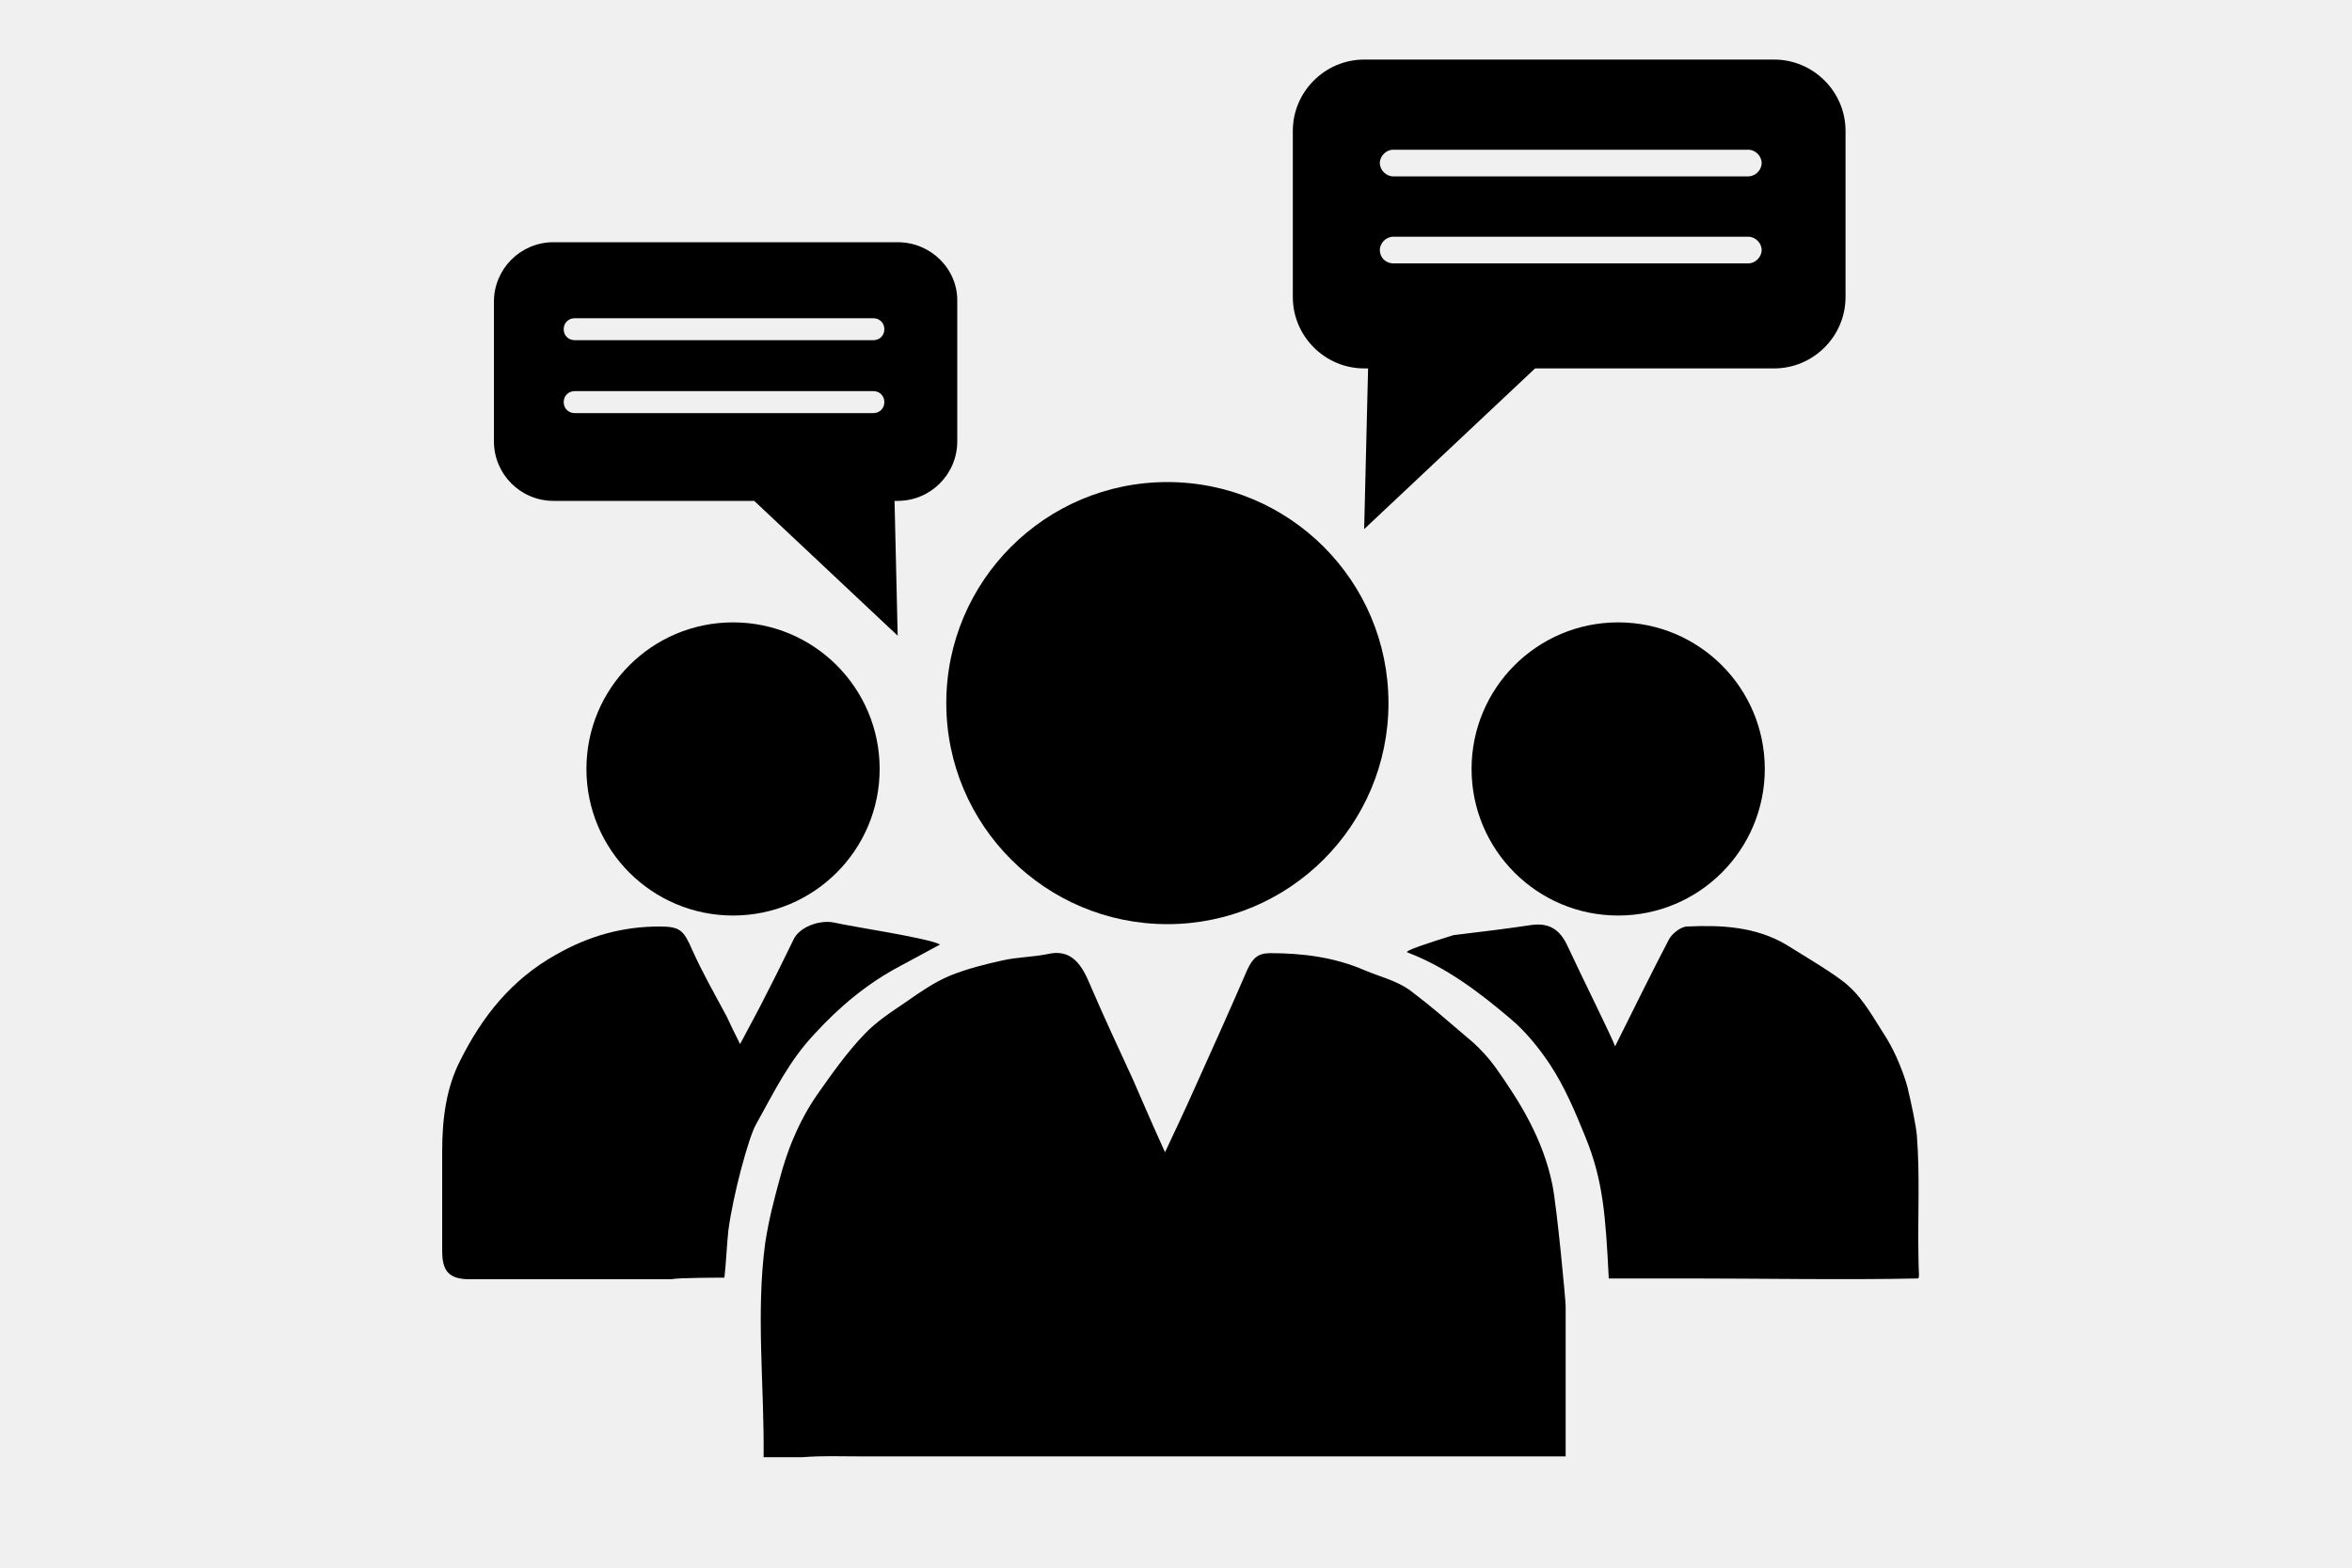
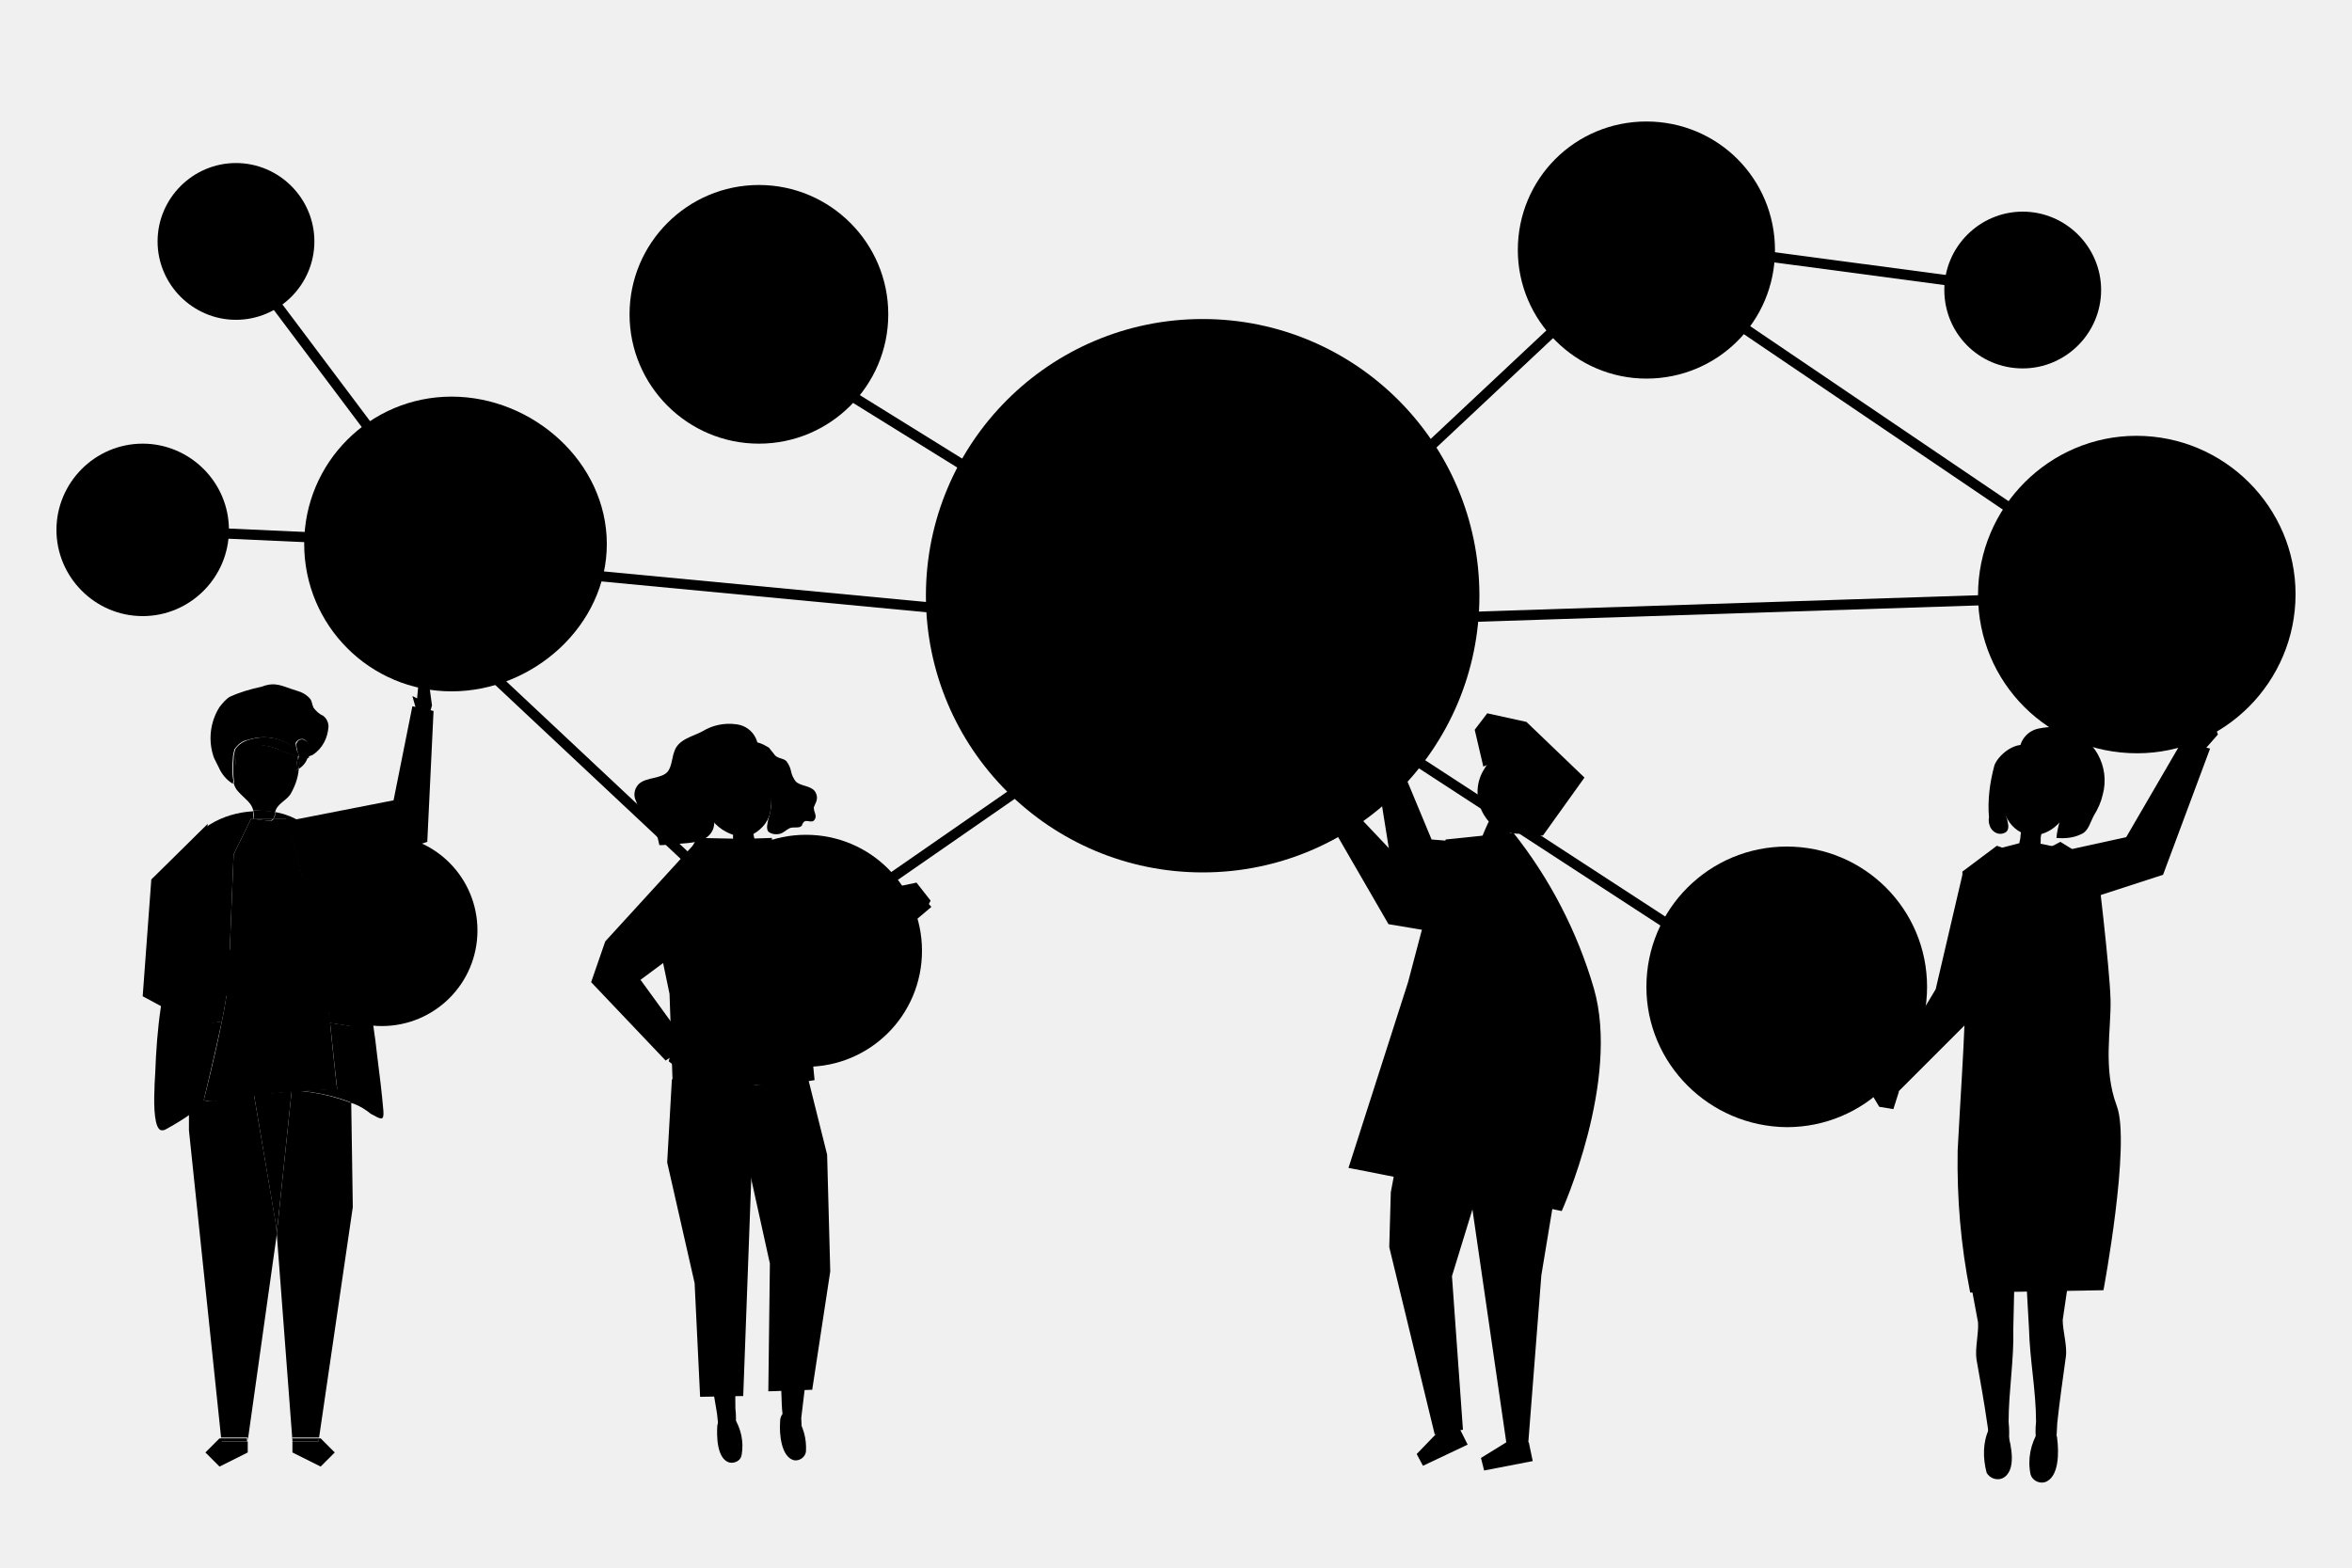
- <svg xmlns="http://www.w3.org/2000/svg" version="1.1" id="Layer_1" x="0px" y="0px" viewBox="0 0 300 200" style="enable-background:new 0 0 300 200;" xml:space="preserve">
-   <style type="text/css">
- 	.st0{fill:#FFFFFF;stroke:#000000;stroke-width:8;}
- 	.st1{fill:#FFFFFF;}
- 	.st2{fill:none;}
- </style>
-   <g>
-     <path d="M114.5,30.9H70.6c-4.2,0-7.6,3.4-7.6,7.6v17.8c0,4.2,3.4,7.6,7.6,7.6h25.6l18.3,17.2l-0.4-17.2h0.4c4.2,0,7.6-3.4,7.6-7.6   V38.5C122.2,34.3,118.7,30.9,114.5,30.9z M111.4,52.7H73.3c-0.8,0-1.4-0.6-1.4-1.4s0.6-1.4,1.4-1.4h38.1c0.8,0,1.4,0.6,1.4,1.4   S112.2,52.7,111.4,52.7z M111.4,43.4H73.3c-0.8,0-1.4-0.6-1.4-1.4s0.6-1.4,1.4-1.4h38.1c0.8,0,1.4,0.6,1.4,1.4   S112.2,43.4,111.4,43.4z" />
-   </g>
-   <g>
-     <path d="M164.9,16.7v21.2c0,5,4.1,9.1,9.1,9.1h0.5L174,67.5L195.8,47h30.5c5,0,9.1-4.1,9.1-9.1V16.7c0-5-4.1-9.1-9.1-9.1H174   C169,7.6,164.9,11.7,164.9,16.7z M176,31.9c0-0.9,0.8-1.7,1.7-1.7H223c0.9,0,1.7,0.8,1.7,1.7s-0.8,1.7-1.7,1.7h-45.3   C176.8,33.6,176,32.9,176,31.9z M176,20.8c0-0.9,0.8-1.7,1.7-1.7H223c0.9,0,1.7,0.8,1.7,1.7s-0.8,1.7-1.7,1.7h-45.3   C176.8,22.5,176,21.7,176,20.8z" />
-   </g>
-   <circle cx="148.9" cy="89.7" r="28.2" />
-   <circle cx="206.4" cy="98.1" r="18.7" />
-   <circle cx="93.5" cy="98.1" r="18.7" />
-   <g>
-     <path class="st2" d="M109.8,185.8c-2.5,0-5,0-7.5,0h94.6c0,0,0,0-0.1,0C167.8,185.8,138.8,185.8,109.8,185.8z" />
-     <path d="M109.8,185.8c29,0,58,0,87,0c0,0,0,0,0.1,0h2.8c0-6.4,0-12.8,0-19.2c0-0.7-1.1-12.5-1.7-15.5c-1.2-5.8-4.1-10.5-7.3-15   c-0.8-1.1-1.8-2.2-2.8-3.1c-3.9-3.3-4.7-4.1-8.1-6.7c-1.7-1.2-3.8-1.7-5.7-2.5c-3.9-1.7-8-2.2-12.1-2.2c-1.5,0-2.2,0.6-2.9,2.1   c-2.2,5.1-4.5,10.2-6.8,15.3c-1.1,2.5-2.3,5-3.7,8c-1.5-3.3-2.8-6.3-4.1-9.3c-1.9-4.1-3.8-8.2-5.6-12.4c-1.1-2.6-2.5-4.2-5.2-3.6   c-1.9,0.4-3.9,0.4-5.7,0.8c-2.3,0.5-4.7,1.1-6.9,2c-1.9,0.8-3.8,2.1-5.5,3.3c-1.9,1.3-3.8,2.5-5.4,4.2c-2.2,2.3-4.1,5-6,7.7   c-1.1,1.6-2.1,3.4-2.9,5.3c-0.8,1.8-1.4,3.7-1.9,5.6c-0.7,2.6-1.3,4.8-1.8,8c-1.2,9-0.1,18.2-0.2,27.3h5   C104.8,185.7,107.3,185.8,109.8,185.8z" />
-     <path d="M244.5,144.9c-0.1-1.3-0.7-4.1-1.2-6.2c-0.4-1.5-1.4-4.2-2.7-6.3c-1.5-2.3-2.8-4.8-4.8-6.6c-1.5-1.4-5.6-3.8-8-5.3   c-3.9-2.3-8.3-2.5-12.6-2.3c-0.8,0-1.9,0.9-2.3,1.6c-2.3,4.4-4.5,8.9-6.9,13.7c-0.2-0.8-4.3-9-6.1-12.9c-0.9-1.9-2.2-2.9-4.5-2.6   c-3.3,0.5-6.7,0.9-10,1.3c-3.2,1-6.3,2-5.9,2.2c5,1.9,9.2,5.1,13.2,8.5c1.9,1.6,3.6,3.7,5,5.8c1.9,2.9,3.2,6,4.5,9.2   c2.3,5.6,2.6,10.2,3,18.1c0,0,4.4,0,10.1,0c8.9,0,20.4,0.2,29.3,0c0.3,0,0.1-0.7,0.1-2.8C244.6,155.1,244.9,150,244.5,144.9z" />
-     <path d="M92.4,163c0.2-1.7,0.3-4.1,0.5-6c0.6-4.6,2.6-11.9,3.5-13.5c2.4-4.3,4.2-8.1,7.5-11.6c3.2-3.5,6.8-6.5,11-8.7   c1.7-0.9,3.3-1.8,5-2.7c-1.3-0.8-11.4-2.3-13.5-2.8c-1.9-0.4-4.5,0.6-5.2,2.2c-1.4,2.9-2.8,5.7-4.3,8.6c-0.8,1.5-1.6,3-2.5,4.7   c-0.7-1.4-1.2-2.4-1.7-3.5c-1.5-2.8-3.1-5.6-4.4-8.5c-1.1-2.5-1.5-3-4.2-3c-4.7,0-9,1.2-13.2,3.6c-5.7,3.2-9.4,7.9-12.2,13.5   c-1.8,3.5-2.3,7.5-2.3,11.6c0,4.2,0,8.5,0,12.7c0,2.6,0.9,3.6,3.5,3.6c8.6,0,17.2,0,25.8,0C86.3,163,92,163,92.4,163z" />
+ <svg xmlns="http://www.w3.org/2000/svg" enable-background="new 0 0 300 200" viewBox="0 0 300 200">
+   <clipPath id="a">
+     <path d="m7.2 15.5h285.6v173.7h-285.6z" />
+   </clipPath>
+   <path d="m37.5 48.5h1.3v40h-1.3z" transform="matrix(.04539781 -.999 .999 .04539781 -32.0174 103.4885)" />
+   <path d="m43 25.9h1.3v48.3h-1.3z" transform="matrix(.7997 -.6004 .6004 .7997 -21.3419 36.2176)" />
+   <path d="m175.3 95.9.2-3 1.3-.1.3 2.1.6-.3-.5 2.6-1.3.2z" />
+   <path d="m192.2 107.9-9.6-.8-4.7-11.3-2.6.9 2.5 15.6 15 2.7z" />
+   <path d="m55.1 90-.4-3h-1.3l-.2 2.1-.6-.3.7 2.5 1.4.1z" />
+   <path d="m36.4 104.8 13.8-2.7 2.4-12 2.7.6-.8 16.7-13.8 4.6z" />
+   <g clip-path="url(#a)">
+     <path d="m93.6 180.8c-.2-.3-.6-.5-1-.4s-.7.3-.9.7c-.1.2-.1.5-.2.7-.1 1.3-.1 4.4 1.6 4.8.7.1 1.4-.3 1.5-1 .3-1.7-.1-3.4-1-4.8" />
+     <path d="m94.2 161.1-.1 8c.1 3.5-.4 7.1-.3 10.6.1.8.1 1.7 0 2.5-.2.8-.8.9-1.5.5-.9-.5-.7-1.8-.9-2.7-.4-2.5-.9-5-1.3-7.5-.2-1.2.2-2.9.1-4.2l-1.3-6.7z" />
+     <path d="m85.1 148.3 3.5 15.4.7 14.5 5.5-.1 1.5-40.6-10.6.2z" />
+     <path d="m101.4 180.5c-.3-.3-.7-.4-1-.4-.4.1-.7.3-.8.7-.1.2-.1.5-.1.7-.1 1.3.1 4.4 1.8 4.8.7.1 1.4-.4 1.5-1.1.1-1.6-.3-3.3-1.4-4.7" />
+     <path d="m98.5 162.2.5 7.9c0 2.2.3 4.4.6 6.6.2 2-.1 4.2.9 6 .3.6 1 1 1.5.3.4-.5.2-1.5.2-2.1.3-2.5.6-5 .9-7.5.2-1.2-.4-2.9-.3-4.2l1-6.7z" />
+     <path d="m105.5 147.3.4 14.9-2.3 15.1-5.6.2.2-16.3-3-13.6-1-8.9 8.9-1z" />
+     <path d="m98.5 107.1-9.6-.2-5.5 10.3 2 9.6.4 11.5 13.6.2 4.5-.7-1.2-12.3.7-16.5z" />
+     <path d="m85.7 133.8-.4 1.6 2.2 1.8 1.7-.8.5-1.9-1.4-.5.1-.4-.4-.5z" />
+     <path d="m88.9 107.3-11.7 12.8-1.8 5.2 9.5 10 2.9-1.9-6.1-8.4 5.8-4.3z" />
+     <path d="m98.1 113.4 5 9.9 5.4 1.1 10.3-8.7-2.3-2.6-9.2 5.1-4.9-9.1z" />
+     <path d="m97.9 99.1c-1.4-4.2-7-2.6-8.1 1.1-.6 2.7 1 5.4 3.7 6.3v.3c0 .4 0 .8.1 1.2.8 0 1.7-.1 2.5-.3.1 0 .2 0 .2-.1.1-.1-.1-.5-.1-.7l-.1-.5c1.2-.7 2.1-1.8 2.2-3.2.2-1.5.1-2.8-.4-4.1" />
+     <path d="m94.3 95.3c-.3.3-.4.7-.5 1.1-.1.2-.1.5 0 .7.2 1 1.1.9 1.9 1.2.9.4 1.7 1 2.2 1.9.6 1.3.6 2.9.1 4.3-.1.5-.3 1.2 0 1.6.5.4 1.2.4 1.7.2.4-.2.8-.6 1.2-.7.5-.1 1.1.1 1.4-.3 0-.1.1-.3.2-.4.3-.4.9.1 1.3-.2.2-.2.3-.5.2-.8s-.2-.6-.2-.9c.1-.2.2-.5.3-.7.2-.5.1-1-.2-1.4-.6-.7-1.8-.6-2.4-1.2-.3-.4-.5-.8-.6-1.3s-.3-.9-.6-1.3c-.4-.4-1.1-.3-1.5-.8-.2-.3-.5-.6-.7-.9-.5-.3-1-.6-1.6-.7-.8-.1-1.6.1-2.2.6" />
+     <path d="m90.8 102c0 1.4.7 2.9 0 4.1s-2.2 1.4-3.6 1.5c-.2 0-3.1.3-3.1.2-.2-1-.5-1.9-.9-2.8-.5-.9-1.3-1.5-2.3-1.6.3-.1.4-.4.4-.7-.1-.3-.2-.6-.3-.8-.2-.7 0-1.4.5-1.9 1-.9 2.9-.6 3.7-1.6.5-.7.5-1.7.8-2.5.5-1.6 2.3-1.9 3.6-2.6 1.3-.8 2.8-1.1 4.3-.9 1.8.2 3 1.8 2.8 3.6 0 .2-.1.4-.1.6-1 2.4-4.9 2.2-5.6 4.7-.2.2-.2.4-.2.7" />
+     <path d="m91.8 107.1 3 4.2 1.4-.1 2.3-4.3z" />
+     <path d="m233.3 9.6h1.3v48.4h-1.3z" transform="matrix(.1321 -.9912 .9912 .1321 169.5838 261.2732)" />
+     <path d="m74.5 63.2h1.3v69h-1.3z" transform="matrix(.6841 -.7294 .7294 .6841 -47.5315 85.7041)" />
+     <path d="m240.9 17.3h1.3v75h-1.3z" transform="matrix(.5609 -.8279 .8279 .5609 60.6461 224.0105)" />
+     <path d="m28.3 130.3c.4-1.9.7-3.8.9-5.8.1-3.6.6-15.5.6-15.5l2.2-4.5h.4-.1c0-.3 0-.7 0-1-3.9.2-7.9 2.3-9 6.1-.1.3-.2.6-.2 1-.2 1.9.4 3.4-.1 5.3-.5 1.7-.9 3.4-1.3 5.2-.5 2.5-.9 5-1.2 7.5-.4 2.7-.6 5.5-.7 8.3 0 .3-.1 1.2-.1 2.2-.1 2.1 0 5 .9 5.1.2 0 .3 0 .5-.1 1.1-.6 2.1-1.2 3.1-1.9l.1-11.1z" />
+     <path d="m48.9 141.7c-.2-2.4-.5-4.7-.8-7.1-.5-4.7-1.4-9.3-2.7-13.9-.5-1.7-1.1-3.4-1.7-5.2l-2.1-6.2c-.7-2.5-2.6-4.5-5-5.3-.5-.2-1-.3-1.5-.4v.2c0 .3-.1.5-.3.7h1.7s4.9 17 5 19.9c.1 1.1.3 3.5.5 6.1l2.6.4.1 9.8c.2 0 .3.1.4.1.8.3 1.6.8 2.2 1.3 1.3.7 1.7 1 1.6-.4" />
+     <path d="m37.8 139.2h-.6l-1.9 18.2 2 26.4v-.4h3.4l4.3-29.4-.2-13.3c-2.1-.8-4.2-1.3-6.4-1.5-.2 0-.4 0-.6 0" />
+     <path d="m42.1 130.5c.4 4 .9 8.4.9 8.4s-2.1.1-5.2.3h.7c2.2.2 4.4.7 6.4 1.5l-.1-9.8z" />
+     <path d="m37.3 183.9v1.4l3.6 1.8 1.8-1.8-1.8-1.8h-.2l-.1.4z" />
+     <path d="m37.3 183.9h3.3l.1-.4h-3.4z" />
+     <path d="m32.4 139.7h-.2c-1.5.3-3 .6-4.5.7-.9.2-1.7.5-2.5.9-.4.2-.8.4-1.1.6v2.3l4.1 39.2h3.4v.4l3.7-26.3v-.2l-.1-1.1z" />
+     <path d="m27.7 140.5c-1.5.1-1.7-.2-1.7-.2s1.3-5.3 2.3-10l-4.2.6v11.1c.4-.2.7-.4 1.1-.6.8-.4 1.7-.7 2.5-.9" />
+     <path d="m32.4 139.7 2.8 16.6.1 1.1 1.9-18.2c-1.5.2-3.1.3-4.8.5" />
+     <path d="m28.2 183.5h-.2l-1.8 1.8 1.8 1.8 3.6-1.8v-1.4h-3.3z" />
+     <path d="m28.2 183.5v.4h3.3v-.4z" />
+     <path d="m42.1 130.5c-.3-2.6-.5-5-.5-6.1-.2-2.9-5-19.9-5-19.9h-1.7s0 0-.1.1c-.1 0-.1.1-.2.1s-.3 0-.4 0l-1.7-.2h-.5l-2.2 4.5s-.5 11.9-.6 15.5c-.2 1.9-.5 3.9-.9 5.8-.9 4.6-2.3 10-2.3 10s.2.3 1.7.2 3-.3 4.5-.7h.2c1.7-.2 3.3-.4 4.7-.5h.6c3.2-.3 5.3-.3 5.3-.3s-.5-4.4-.9-8.5" />
+     <path d="m35.1 103.6c.2-1 1.3-1.4 1.9-2.2.6-1 1-2.1 1.1-3.2 0 0 0 0 0-.1-.1 0-.2.1-.3.1 0-.5 0-.9.2-1.4 0-.1 0-.2 0-.4-.8-.1-1.5-.4-2.2-.7-1.6-.7-3.3-.9-5-.5-1 .5-.7 2.1-.7 3.2v.8c-.1.2-.2.5-.3.7.1.4.3.8.6 1.1.8.9 1.7 1.4 1.9 2.4.9 0 1.9.1 2.8.2" />
+     <path d="m32.3 104.5h2.5c.2-.2.2-.4.3-.7 0-.1 0-.1 0-.2-.9-.2-1.9-.2-2.8-.2.1.4.1.8 0 1.1" />
+     <path d="m34.1 104.7h.4c.1 0 .1-.1.2-.1 0 0 0 0 .1-.1h-2.4z" />
+     <path d="m38.1 96.5c.1.5.1 1.1 0 1.6.6-.4 1-.9 1.2-1.6-.4.1-.8.1-1.2 0" />
+     <path d="m38.1 96.5c0 .1-.1.2-.1.3-.2.4-.2.9-.2 1.4.1 0 .2-.1.3-.1.1-.5.1-1.1 0-1.6" />
+     <path d="m29.7 96.8c0-.4.1-.8.2-1.2.4-.6 1-1.1 1.7-1.2 1.8-.6 3.7-.4 5.3.6.4.2.8.6 1 1 0 .1.1.1.1.2-.2-.4-.2-.9-.3-1.4.2-.4.6-.6 1-.5.1 0 .1.1.2.1.3.2.5.6.5.9 0 .4 0 .7-.2 1.1v.1c.2 0 .5-.1.7-.2 1.2-.8 1.9-2.1 2-3.6 0-.6-.3-1.1-.7-1.4-.5-.2-.9-.6-1.2-1-.2-.4-.2-.8-.4-1.1-.5-.6-1.1-.9-1.8-1.1-1.7-.5-2.6-1.2-4.4-.5-1.4.3-2.8.7-4.1 1.3-.5.3-.9.8-1.3 1.3-1.2 1.9-1.5 4.3-.7 6.5.2.4.4.8.6 1.2.4.9 1 1.6 1.8 2.1 0-.1 0-.2.1-.3-.2-.8-.2-1.9-.1-2.9" />
+     <path d="m30.2 98.5c-.1-1-.4-2.7.7-3.2 1.7-.4 3.4-.3 5 .5.7.3 1.5.6 2.2.7 0-.1 0-.2 0-.3s-.1-.1-.1-.2c-.2-.4-.6-.8-1-1-1.6-1-3.5-1.2-5.3-.6-.7.2-1.3.6-1.7 1.2-.1.4-.2.8-.2 1.2-.1 1-.1 2.1.1 3.1.1-.2.2-.4.3-.7 0-.2 0-.5 0-.7" />
+     <path d="m39.5 95.4c0-.4-.2-.7-.5-.9-.4-.3-.9-.2-1.1.2 0 .1-.1.1-.1.2 0 .5.1.9.3 1.4 0 .1.1.2.1.3.4.1.8.1 1.2.1v-.1c0-.5.1-.8.1-1.2" />
+     <path d="m38 96.2v.3h.1c0-.1 0-.2-.1-.3" />
+     <path d="m254 108.5 4.6-1.2 4.4.9-4 3.1z" />
+     <path d="m256.1 100.4c-.6 1.3-.6 2.8-.1 4.1.1.5.4 1.3-.2 1.7-.7.4-1.5.1-1.9-.6-.2-.4-.3-.9-.2-1.3-.2-2.2.1-4.5.7-6.7.6-1.5 3.3-3.6 5-2 .3.3.4.7.5 1.1.1.2.1.5.1.7-.2.9-1.1.9-1.8 1.2-.9.4-1.6 1-2.1 1.8" />
+     <path d="m257.8 106.2c-1.2-.6-2-1.8-2.3-3.1-.2-1.3 0-2.6.4-3.8 1.4-4 6.8-2.6 8 1 1.1 3.1-2.5 7.5-6.1 5.9" />
+     <path d="m263.1 102.2c-.1.5 0 1.1-.1 1.6-.3 1-.6 2-.7 3.1 1.1.1 2.2 0 3.2-.5.9-.4 1.1-1.5 1.6-2.4.5-.8.9-1.7 1.1-2.6 1-3.6-1.1-7.4-4.7-8.4-1.1-.3-2.2-.3-3.2-.1-1.7.2-2.9 1.7-2.7 3.4 0 .2.1.4.1.7.8 1.9 3.7 2.1 4.9 3.7.4.4.5.9.5 1.5" />
+     <path d="m257.8 105.8c0 .4-.1.8-.1 1.1 0 .2-.2.6-.1.8.1.1.1.1.2.1.8.2 1.6.3 2.4.3.1-.4.1-.9.1-1.3.1-.4.1-.9.1-1.3-.4.2-.9.2-1.3.2-.4.1-.8.1-1.3.1z" />
+     <path d="m241.8 137.9-1.5-.3-1.5 2.1.9 1.5 1.8.3.7-2.2z" />
+     <path d="m256 110.9-5.6.3-3.5 15-6.6 11 1.8 2.1 8.8-8.8z" />
+     <path d="m253.7 182.3c.2-.4.6-.7 1-.7s.9.2 1.1.5c.2.2.3.5.3.8.4 1.4 1.2 4.8-.7 5.7-.7.3-1.6 0-2-.7-.5-1.9-.5-3.9.3-5.6" />
+     <path d="m257 160.6-.2 8.9c.1 4-.6 8-.6 11.9.1.9.1 1.9 0 2.8-.2.9-1 1-1.7.6-1-.6-.8-2-1-3-.4-2.8-.9-5.6-1.4-8.4-.2-1.4.3-3.3.2-4.7l-1.4-7.5z" />
+     <path d="m260 182.6c.3-.4.7-.6 1.2-.5.4 0 .8.3 1 .7.1.3.2.5.2.8.2 1.5.3 4.9-1.6 5.5-.8.2-1.6-.3-1.8-1-.4-1.9 0-3.9 1-5.5" />
+     <path d="m258.3 160.6.5 8.9c.1 4 .9 7.9.9 11.9-.1.9-.1 1.9.1 2.8.3.9 1 1 1.7.5 1-.6.8-2 .9-3.1.3-2.8.7-5.6 1.1-8.5.2-1.4-.4-3.3-.4-4.7l1.1-7.5z" />
+     <path d="m262.8 107.4-3.8 2-4.3-1.5-4.4 3.3s.5 13.8.3 18.9-.5 9.2-.9 16.7c-.1 6.1.4 12.1 1.6 18.1l17-.3s3.5-18.7 1.7-23.5-.7-9.7-.8-13.6c-.1-4-1.7-17.2-1.7-17.2z" />
+     <path d="m278.9 95.6 1.8.6 2.2-2.5-.8-2.1-2.1-.6-1.2 2.7z" />
+     <path d="m263.9 115.5 12-3.9 6-16.1-3.6-.9-7.1 12.2-7.3 1.6z" />
+     <path d="m94.1 100.6h70.4v1.3h-70.4z" transform="matrix(.8218 -.5698 .5698 .8218 -34.6757 91.6973)" />
+     <path d="m127.5 27.3h1.3v70.6h-1.3z" transform="matrix(.5271 -.8498 .8498 .5271 7.3593 138.5119)" />
+     <path d="m101.7 19.9h1.3v112.1h-1.3z" transform="matrix(.09447316 -.9955 .9955 .09447316 17.0515 170.6694)" />
+     <path d="m146.5 55.3h74v1.3h-74z" transform="matrix(.7293 -.6842 .6842 .7293 11.4034 140.675)" />
+     <path d="m191.5 61.9h1.3v85.2h-1.3z" transform="matrix(.5457 -.838 .838 .5457 -.2739 208.5137)" />
+     <path d="m158.1 77.1h117v1.3h-117z" transform="matrix(.9995 -.03264931 .03264931 .9995 -2.4244 7.114)" />
+     <path d="m118.1 76c0-19.5 15.8-35.3 35.3-35.3s35.3 15.8 35.3 35.3-15.8 35.3-35.3 35.3-35.3-15.8-35.3-35.3z" />
+     <path d="m80.3 40.1c0-9.1 7.4-16.5 16.5-16.5s16.5 7.4 16.5 16.5-7.4 16.5-16.5 16.5-16.5-7.4-16.5-16.5z" />
+     <path d="m38.8 69.4c0-10.4 8.4-18.8 18.8-18.8s19.8 8.4 19.8 18.8-9.4 18.8-19.8 18.8-18.8-8.4-18.8-18.8" />
+     <path d="m88 121.3c0-8.2 6.6-14.8 14.8-14.8s14.8 6.6 14.8 14.8-6.6 14.8-14.8 14.8c-8.2 0-14.8-6.6-14.8-14.8" />
+     <path d="m193.6 31.9c0-9.1 7.3-16.4 16.4-16.4s16.4 7.3 16.4 16.4-7.3 16.4-16.4 16.4c-9 0-16.4-7.4-16.4-16.4" />
+     <path d="m210 125.9c0-9.9 8-17.9 17.9-17.9s17.9 8 17.9 17.9-8 17.9-17.9 17.9c-9.9-.1-17.9-8.1-17.9-17.9z" />
+     <path d="m252.3 75.9c0-11.2 9.1-20.3 20.2-20.3 11.2 0 20.3 9.1 20.3 20.2 0 11.2-9.1 20.3-20.2 20.3-11.3 0-20.3-9-20.3-20.2" />
+     <path d="m248 37c0-5.5 4.5-10 10-10s10 4.5 10 10-4.5 10-10 10c-5.6 0-10-4.5-10-10z" />
+     <path d="m20.1 30.8c0-5.5 4.5-10 10-10s10 4.5 10 10-4.5 10-10 10-10-4.5-10-10z" />
+     <path d="m7.2 67.6c0-6 4.9-11 11-11 6 0 11 4.9 11 11 0 6-4.9 11-11 11s-11-5-11-11z" />
+     <path d="m36.5 118.7c0-6.8 5.5-12.2 12.2-12.2 6.8 0 12.2 5.5 12.2 12.2 0 6.8-5.5 12.2-12.2 12.2-6.7 0-12.2-5.4-12.2-12.2" />
+     <path d="m33.8 121.9 1.9-.1 1.1-1.3.4.1-.1.5 1.2-.8 1.2.1.8 1.4-.2 1.6-1.5.6-1.9-.2-2.6.3z" />
+     <path d="m34.9 121-10.5.3 2.1-16.2-7.2 7.1-1.1 14.9 3.9 2.1 14.4-4.6z" />
+     <path d="m191 139.5v4.4l-5.8 18.9 1.4 19.6-3.6.6-5.8-23.9.2-7 2.7-14.4z" />
+     <path d="m186.4 144.6 5.8 39.9h2.7l1.7-21.8 3.6-21.8z" />
+     <path d="m183.5 182.6-2.8 2.9.8 1.5 5.7-2.7-1.1-2.2z" />
+     <path d="m192.3 183.9-3.4 2.1.4 1.6 6.2-1.2-.5-2.4z" />
+     <path d="m191 96.1c1.6 1.7 4.5 1.8 5.9 3.7.9 1.3.9 3 .2 4.4-.3.7-.8 1.2-1.4 1.7-.4.2-.9.4-1.3.4-.6.1-1.2.1-1.8-.1-.1.6-.2 1.1-.2 1.7-1.1-.4-2.5-.1-3.6-.5.2-.6.8-2 1.1-2.6-.2-.2-.4-.5-.6-.8-1.1-1.8-1.1-4-.1-5.7.5-.9 1.1-1.6 1.8-2.2" />
+     <path d="m191 97 5.9 4.3-2.7 5.1 2.6.2 5.3-7.4-7.4-7.1-5-1.1-1.6 2.1 1.1 4.7z" />
+     <path d="m117.9 116.4.8-1.5-1.8-2.3-1.9.4-.9 1.7 1.2.8-.2.4.3.5z" />
+     <path d="m168.4 102-1.1-2.9 1.2-.5 1.2 1.8.5-.5.7 2.6-1.2.7z" />
+     <path d="m194.2 111.5-12.8 1.2-10.5-11.1-2.3 1.6 8.5 14.7 17.2 2.9z" />
+     <path d="m184.4 107.1 8.6-.9c4.7 5.9 8.2 12.7 10.3 19.9 3.4 11.8-4.1 28.4-4.1 28.4s-23.3-4.8-27.2-5.5l7.6-23.7z" />
  </g>
</svg>
